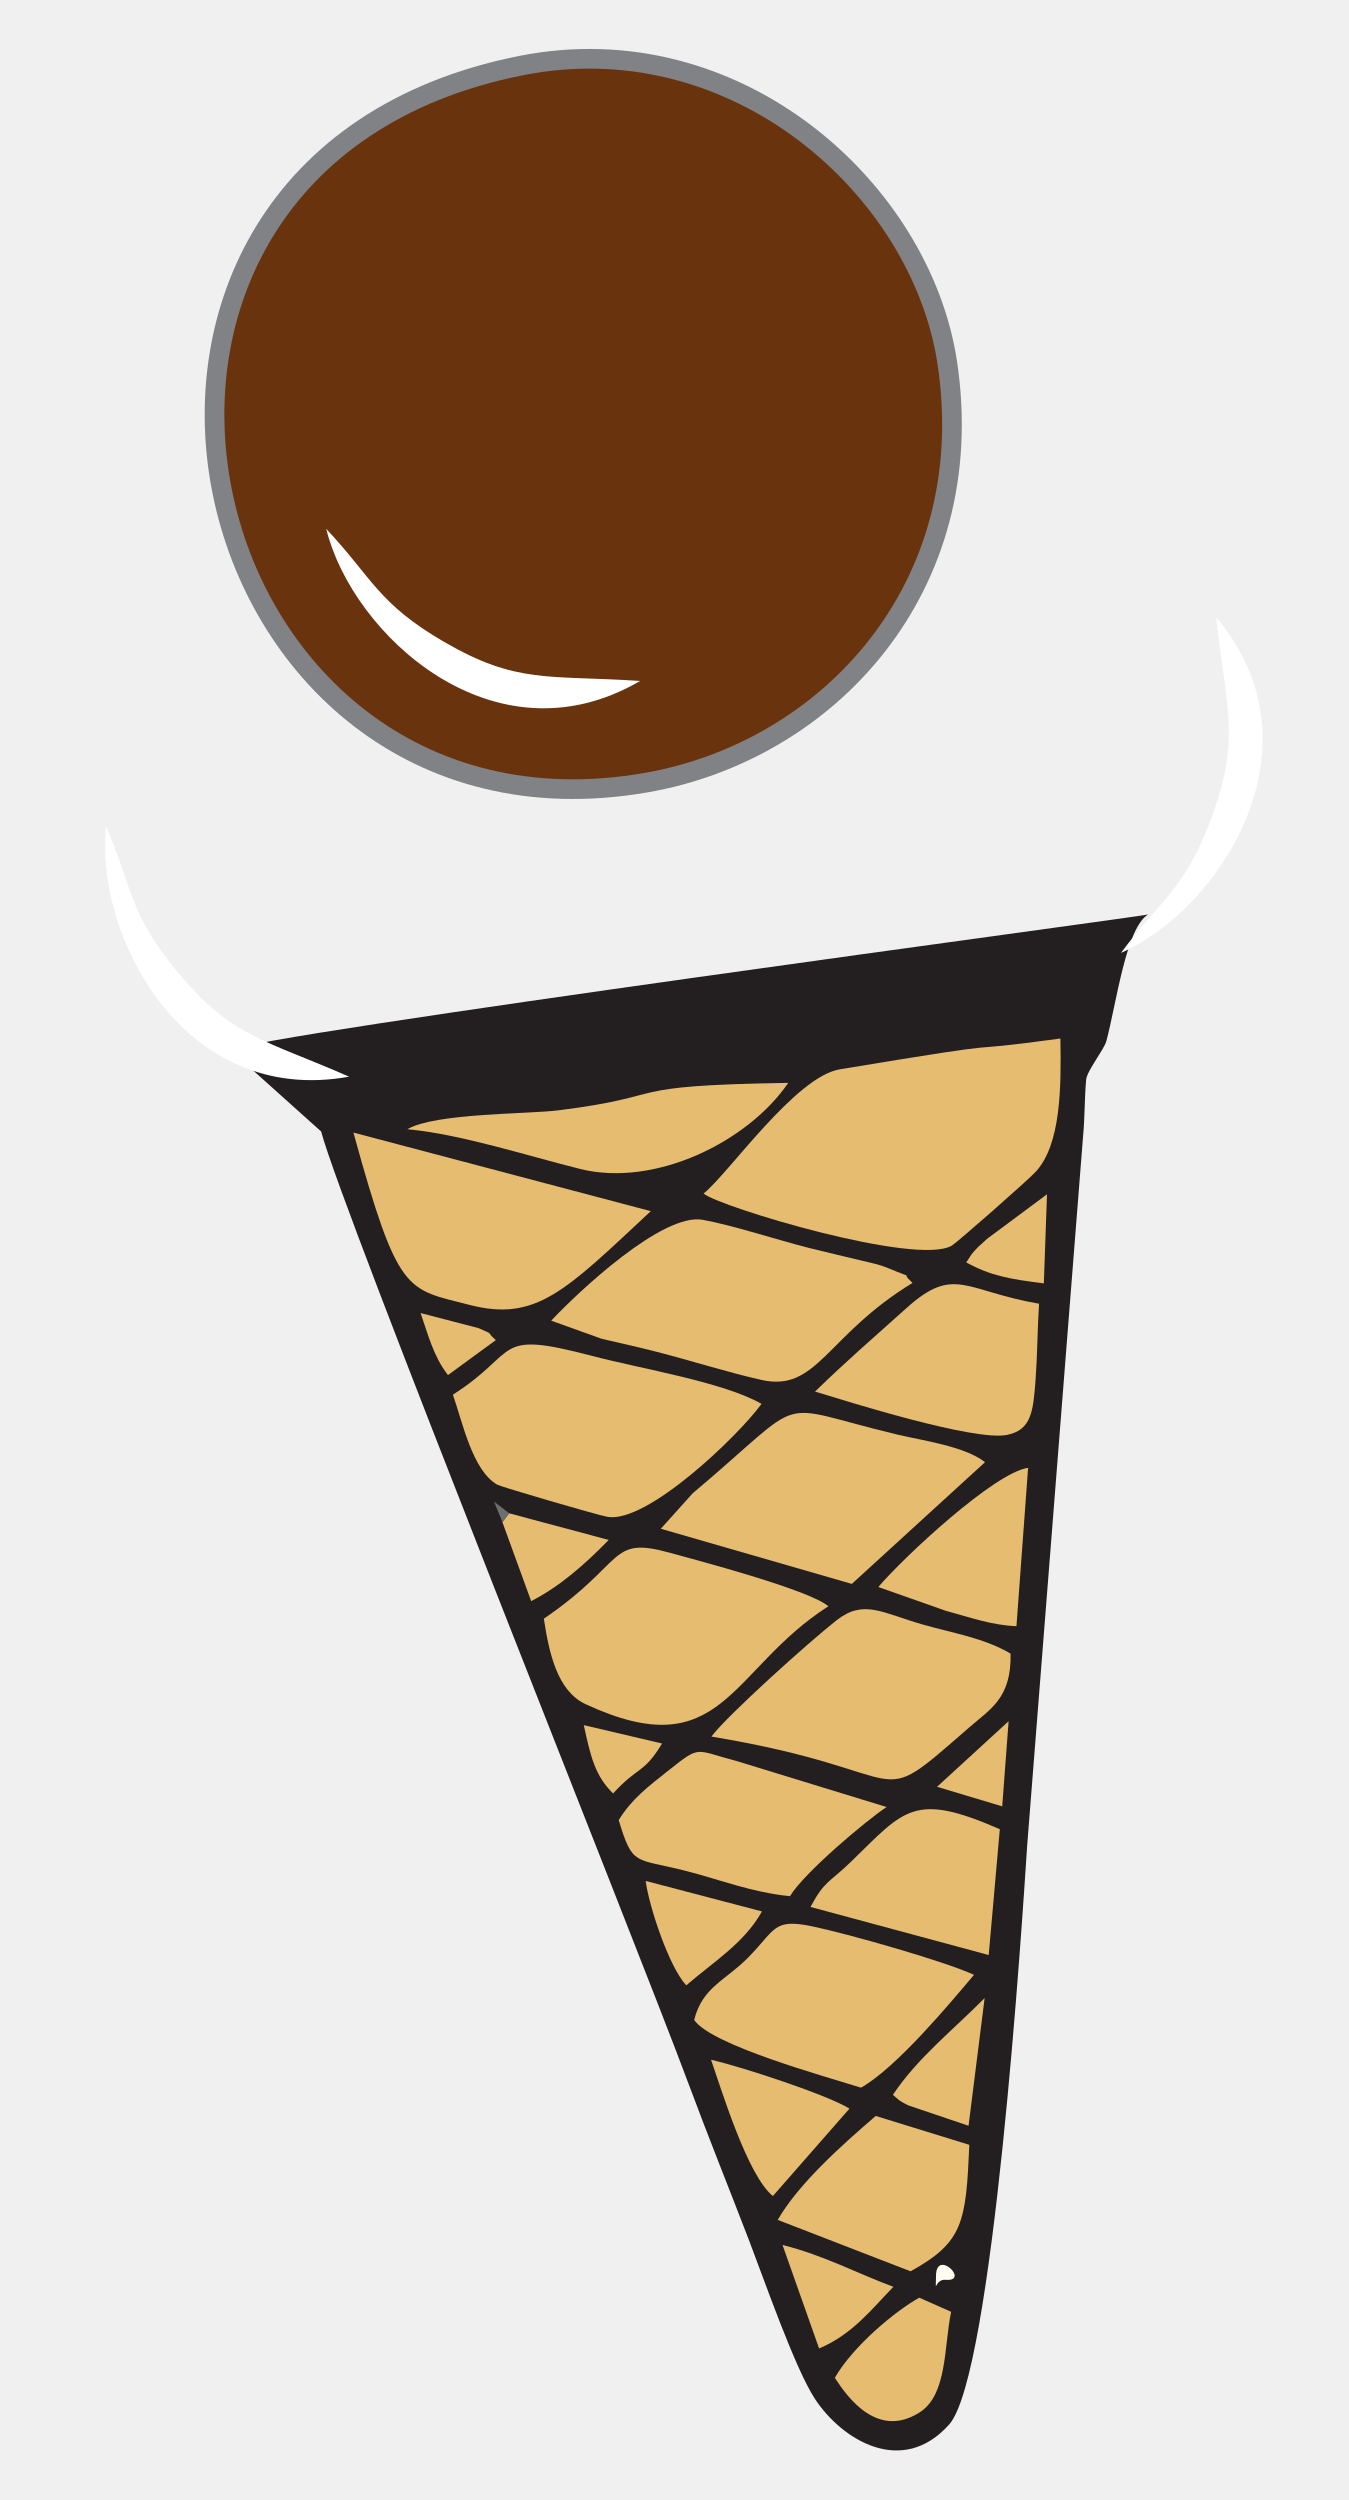
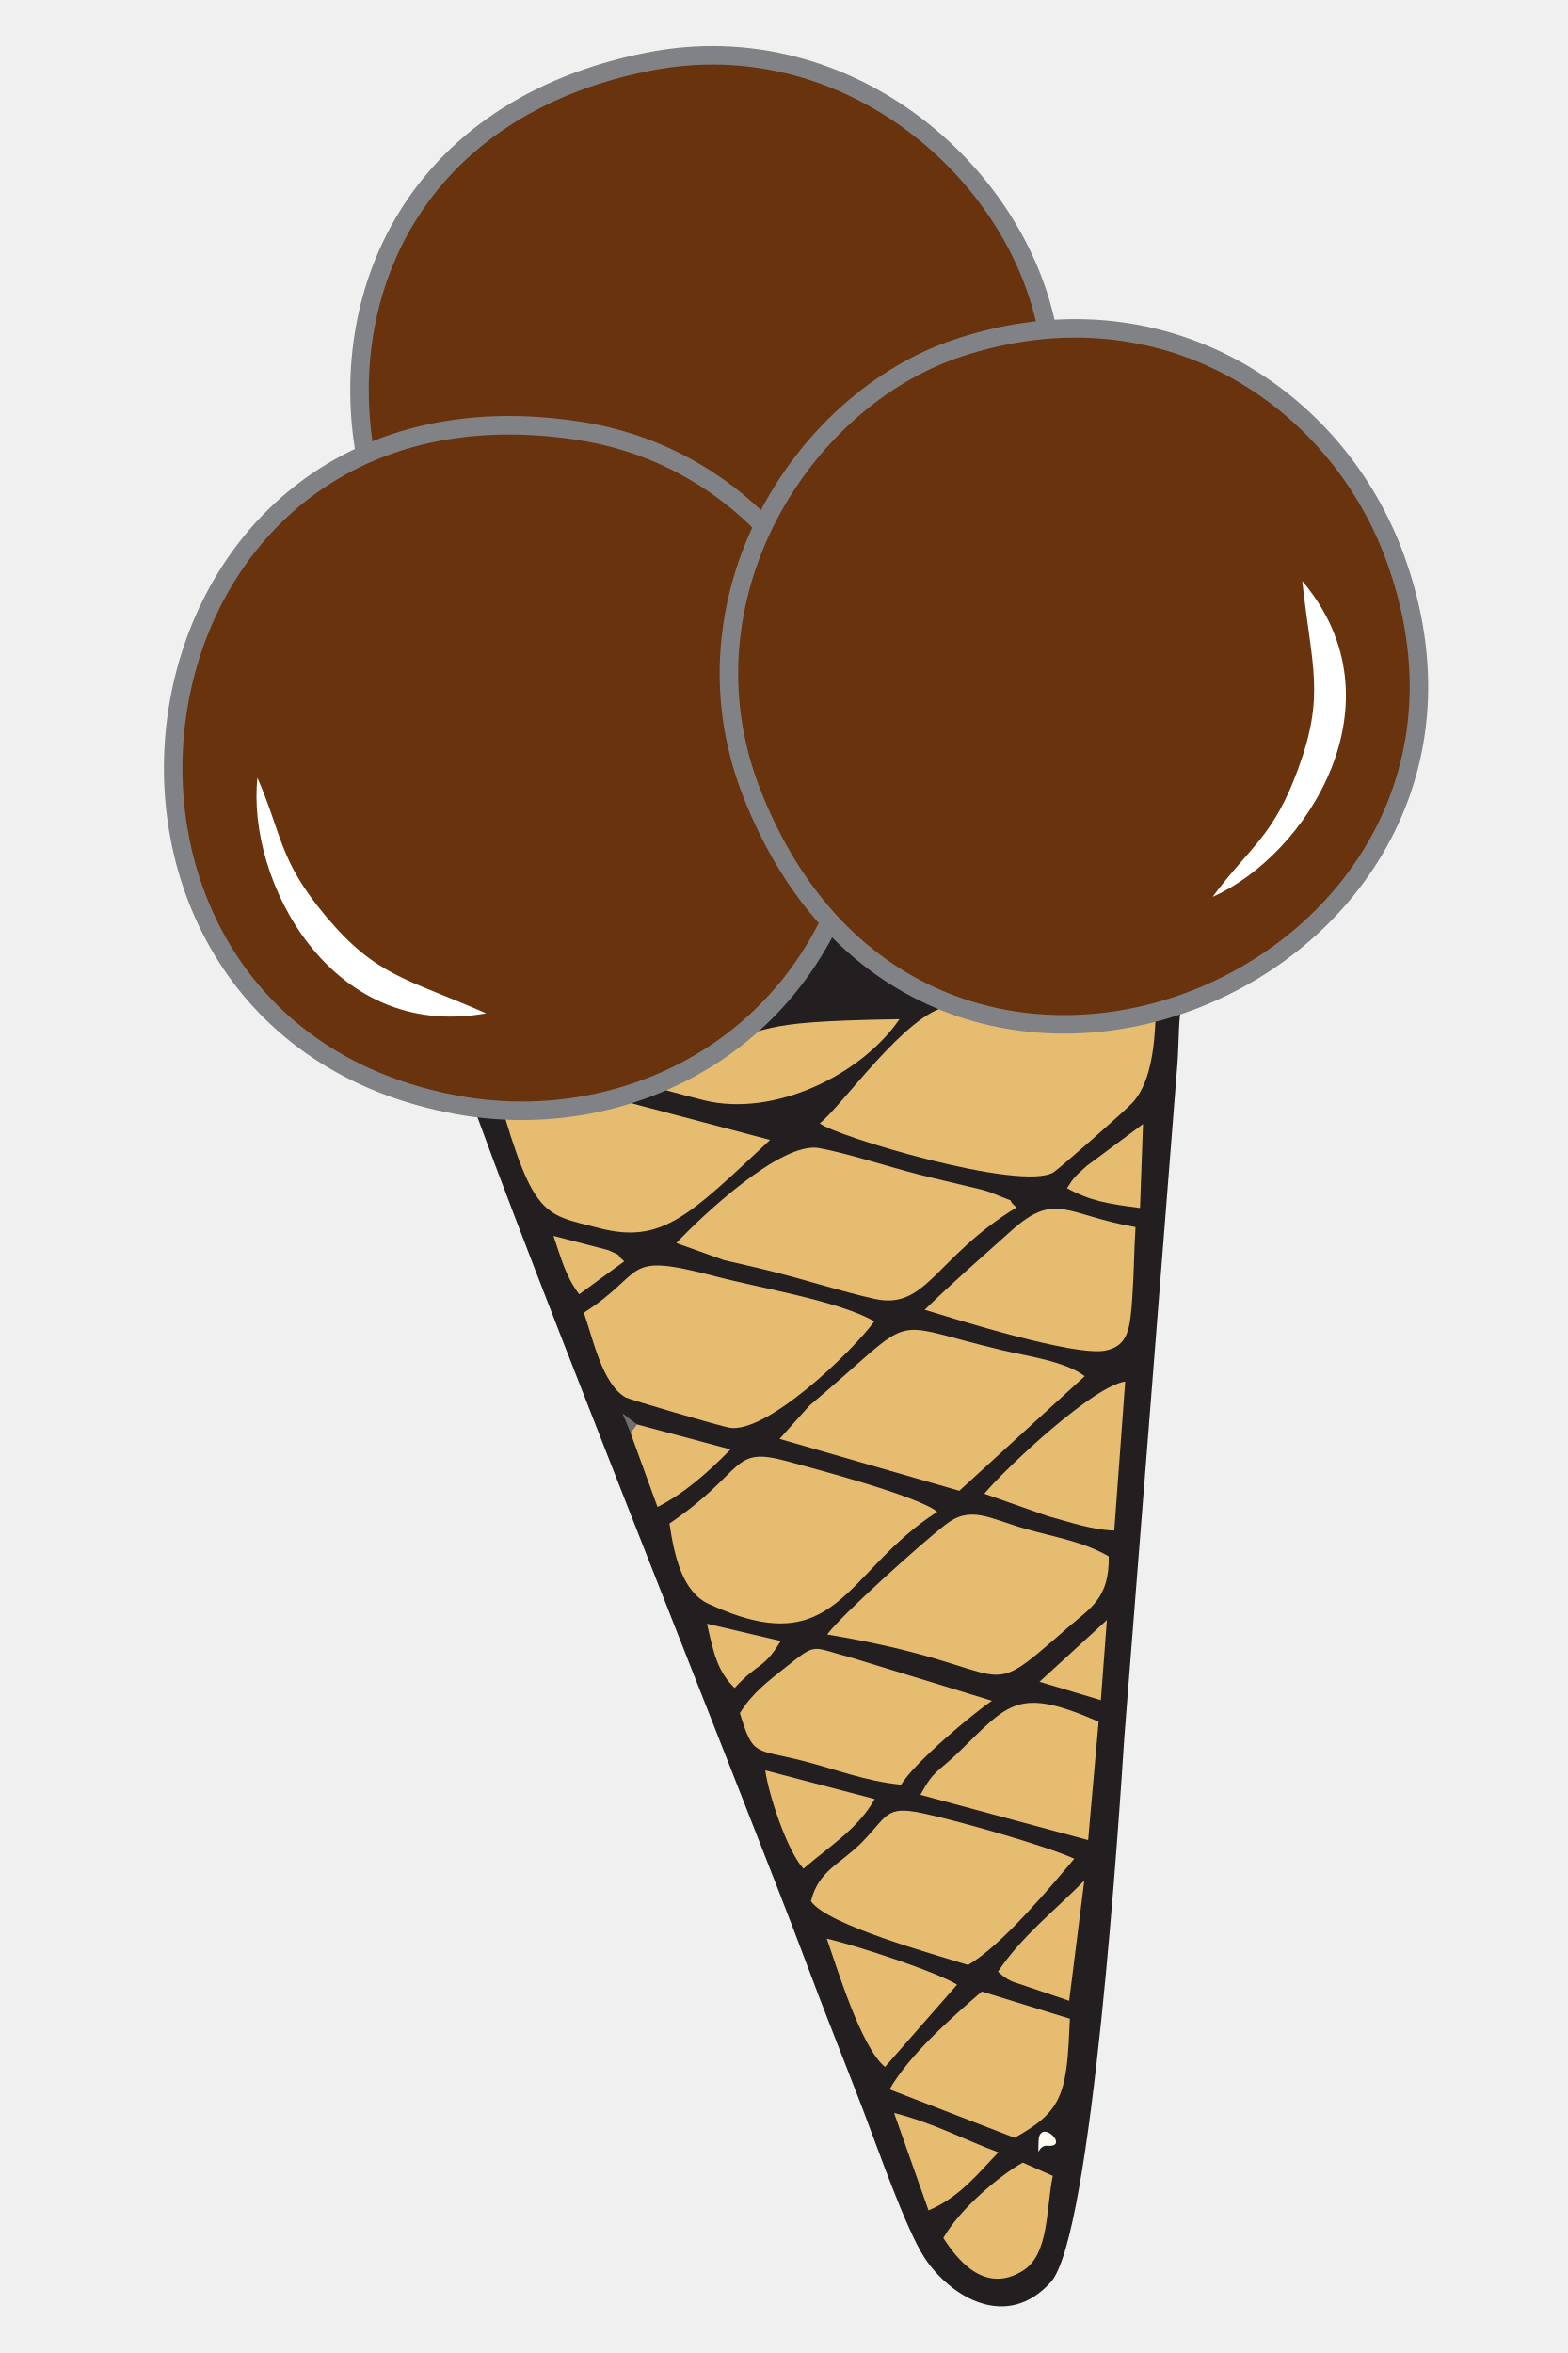
- <svg xmlns="http://www.w3.org/2000/svg" viewBox="340.15 325.209 22.544 41.805">
+ <svg xmlns="http://www.w3.org/2000/svg" viewBox="337.35 325.209 27.85 41.805">
  <path d="M344.006,342.771L345.52,344.13C345.872,345.463 350.713,357.506 351.666,360.06C352.011,360.986 352.346,361.814 352.675,362.671C352.944,363.373 353.444,364.813 353.776,365.321C354.226,366.009 355.236,366.634 356.023,365.75C356.756,364.925 357.242,357.359 357.327,356.062L358.261,344.211C358.292,343.883 358.284,343.574 358.313,343.261C358.327,343.114 358.613,342.759 358.651,342.617C358.818,341.992 358.98,340.719 359.349,340.501C359.252,340.536 344.268,342.534 344.006,342.771" fill="#231f20" fill-rule="evenodd" />
  <path d="M351.915,345.167C352.328,344.841 352.578,344.517 353.324,344.394C356.668,343.841 355.842,342.854 357.882,342.575C357.897,343.409 357.888,344.34 357.475,344.797C357.352,344.935 356.155,345.985 356.068,346.037C355.486,346.388 352.176,345.39 351.915,345.167" fill="#231f20" fill-rule="evenodd" />
  <path d="M346.962,344.092C347.42,343.821 347.884,343.841 348.4,343.776C350.358,343.531 349.191,344.159 352.172,344.476C351.501,345.46 351.103,345.069 349.85,344.756C348.978,344.539 347.842,344.171 346.962,344.092" fill="#231f20" fill-rule="evenodd" />
  <path d="M351.032,345.462C349.6,346.8 349.115,347.317 347.999,347.029C346.942,346.756 346.81,346.874 346.06,344.148L351.032,345.462" fill="#231f20" fill-rule="evenodd" />
  <path d="M356.307,346.319C356.414,346.166 356.364,346.21 356.506,346.061L356.658,345.923L357.658,345.18L357.605,346.67C357.04,346.598 356.72,346.546 356.307,346.319" fill="#231f20" fill-rule="evenodd" />
  <path d="M349.367,347.293C349.819,346.812 351.23,345.483 351.903,345.607C352.418,345.702 353.118,345.934 353.673,346.076C353.951,346.147 354.294,346.224 354.566,346.291C354.729,346.331 354.846,346.35 355.005,346.416C355.517,346.631 355.164,346.44 355.409,346.662C353.96,347.546 353.817,348.494 352.882,348.284C352.319,348.158 351.708,347.961 351.114,347.81C350.834,347.738 350.485,347.66 350.21,347.596L349.367,347.293" fill="#231f20" fill-rule="evenodd" />
  <path d="M347.641,348.203C347.396,347.888 347.308,347.522 347.183,347.166L348.156,347.419C348.448,347.549 348.258,347.462 348.441,347.618L347.641,348.203" fill="#231f20" fill-rule="evenodd" />
  <path d="M353.779,348.479C354.31,347.962 354.717,347.614 355.31,347.081C356.11,346.362 356.284,346.796 357.525,347.01C357.498,347.429 357.497,347.869 357.467,348.277C357.428,348.817 357.395,349.115 356.998,349.202C356.456,349.32 354.3,348.637 353.779,348.479" fill="#231f20" fill-rule="evenodd" />
  <path d="M347.723,348.531C348.863,347.804 348.375,347.443 350.057,347.884C350.875,348.099 352.26,348.323 352.884,348.685C352.488,349.228 350.97,350.685 350.31,350.574C350.156,350.549 348.522,350.07 348.465,350.036C348.048,349.795 347.887,348.996 347.723,348.531" fill="#231f20" fill-rule="evenodd" />
  <path d="M351.733,350.18C353.736,348.496 353,348.683 355.148,349.196C355.577,349.299 356.275,349.39 356.623,349.659L354.394,351.695L351.2,350.773L351.733,350.18" fill="#231f20" fill-rule="evenodd" />
  <path d="M348.663,350.514L350.329,350.96C349.924,351.374 349.508,351.74 349.032,351.983L348.551,350.662L348.41,350.318L348.663,350.514" fill="#231f20" fill-rule="evenodd" />
  <path d="M354.837,351.747C355.267,351.242 356.781,349.832 357.342,349.754L357.147,352.402C356.734,352.387 356.359,352.251 355.966,352.145L354.837,351.747" fill="#231f20" fill-rule="evenodd" />
  <path d="M349.244,352.277C350.628,351.333 350.32,350.891 351.346,351.173C351.761,351.288 353.676,351.789 354.002,352.069C352.343,353.129 352.24,354.77 349.944,353.707C349.46,353.483 349.329,352.827 349.244,352.277" fill="#231f20" fill-rule="evenodd" />
  <path d="M352.046,354.248C352.309,353.895 353.695,352.651 354.138,352.304C354.596,351.944 354.906,352.183 355.586,352.376C356.082,352.518 356.604,352.598 357.049,352.861C357.064,353.606 356.714,353.784 356.35,354.101C354.656,355.577 355.591,354.835 352.046,354.248" fill="#231f20" fill-rule="evenodd" />
  <path d="M357.016,353.991L356.908,355.415L355.819,355.088L357.016,353.991" fill="#231f20" fill-rule="evenodd" />
  <path d="M351.221,354.364C350.909,354.876 350.825,354.736 350.402,355.199C350.101,354.905 350.028,354.587 349.912,354.057L351.221,354.364" fill="#231f20" fill-rule="evenodd" />
  <path d="M350.496,355.645C350.712,355.291 350.991,355.082 351.347,354.8C351.869,354.387 351.767,354.474 352.46,354.655L354.975,355.426C354.642,355.646 353.596,356.524 353.36,356.917C352.711,356.852 352.217,356.647 351.614,356.493C350.759,356.275 350.732,356.424 350.496,355.645" fill="#231f20" fill-rule="evenodd" />
  <path d="M353.703,357.097C353.946,356.645 354.013,356.7 354.397,356.325C355.281,355.462 355.44,355.173 356.869,355.797L356.683,357.901L353.703,357.097" fill="#231f20" fill-rule="evenodd" />
  <path d="M352.891,357.172C352.599,357.697 352.086,358.011 351.625,358.408C351.332,358.091 350.998,357.07 350.947,356.661L352.891,357.172" fill="#231f20" fill-rule="evenodd" />
  <path d="M351.758,358.986C351.897,358.433 352.282,358.33 352.668,357.936C353.123,357.471 353.08,357.287 353.726,357.42C354.307,357.54 355.935,358.001 356.437,358.232C356.057,358.682 355.148,359.78 354.548,360.119C353.959,359.934 352.039,359.407 351.758,358.986" fill="#231f20" fill-rule="evenodd" />
  <path d="M355.081,360.239C355.492,359.622 356.072,359.169 356.615,358.621L356.346,360.756L355.341,360.416C355.161,360.33 355.161,360.302 355.081,360.239" fill="#231f20" fill-rule="evenodd" />
  <path d="M353.074,361.931C352.647,361.587 352.215,360.15 352.04,359.652C352.588,359.78 353.98,360.239 354.355,360.469L353.074,361.931" fill="#231f20" fill-rule="evenodd" />
  <path d="M353.155,362.33C353.507,361.719 354.235,361.073 354.794,360.592L356.359,361.075C356.303,362.373 356.258,362.703 355.376,363.19L353.155,362.33" fill="#231f20" fill-rule="evenodd" />
  <path d="M353.235,362.749C353.945,362.929 354.471,363.221 355.089,363.449C354.721,363.829 354.399,364.248 353.847,364.48L353.235,362.749" fill="#231f20" fill-rule="evenodd" />
  <path d="M355.801,363.262C355.805,362.805 356.379,363.369 355.959,363.332C355.772,363.316 355.798,363.618 355.801,363.262" fill="#231f20" fill-rule="evenodd" />
  <path d="M354.11,364.971C354.41,364.446 355.116,363.856 355.522,363.631L356.055,363.867C355.933,364.449 355.994,365.25 355.531,365.547C354.83,365.996 354.331,365.312 354.11,364.971" fill="#231f20" fill-rule="evenodd" />
  <path d="M351.915,345.167C352.176,345.39 355.486,346.388 356.068,346.037C356.155,345.985 357.352,344.935 357.475,344.797C357.888,344.34 357.897,343.409 357.882,342.575C355.842,342.854 357.538,342.537 354.194,343.09C353.448,343.213 352.328,344.841 351.915,345.167" fill="#e6bc70" fill-rule="evenodd" />
  <path d="M347.723,348.531C347.887,348.996 348.048,349.795 348.465,350.036C348.522,350.07 350.156,350.549 350.31,350.574C350.97,350.685 352.488,349.228 352.884,348.685C352.26,348.323 350.875,348.099 350.057,347.884C348.375,347.443 348.863,347.804 347.723,348.531" fill="#e6bc70" fill-rule="evenodd" />
  <path d="M349.367,347.293L350.21,347.596C350.485,347.66 350.834,347.738 351.114,347.81C351.708,347.961 352.319,348.158 352.882,348.284C353.817,348.494 353.96,347.546 355.409,346.662C355.164,346.44 355.517,346.631 355.005,346.416C354.846,346.35 354.729,346.331 354.566,346.291C354.294,346.224 353.951,346.147 353.673,346.076C353.118,345.934 352.418,345.702 351.903,345.607C351.23,345.483 349.819,346.812 349.367,347.293" fill="#e6bc70" fill-rule="evenodd" />
  <path d="M349.244,352.277C349.329,352.827 349.46,353.483 349.944,353.707C352.24,354.77 352.343,353.129 354.002,352.069C353.676,351.789 351.761,351.288 351.346,351.173C350.32,350.891 350.628,351.333 349.244,352.277" fill="#e6bc70" fill-rule="evenodd" />
  <path d="M351.2,350.773L354.394,351.695L356.622,349.659C356.274,349.39 355.576,349.299 355.148,349.196C352.999,348.683 353.736,348.496 351.733,350.18L351.2,350.773" fill="#e6bc70" fill-rule="evenodd" />
  <path d="M352.046,354.248C355.591,354.835 354.656,355.577 356.35,354.101C356.714,353.784 357.064,353.606 357.049,352.861C356.604,352.598 356.082,352.518 355.586,352.376C354.906,352.183 354.596,351.944 354.138,352.304C353.695,352.651 352.309,353.895 352.046,354.248" fill="#e6bc70" fill-rule="evenodd" />
  <path d="M351.032,345.462L346.06,344.148C346.81,346.874 346.942,346.756 347.999,347.029C349.115,347.317 349.6,346.8 351.032,345.462" fill="#e6bc70" fill-rule="evenodd" />
  <path d="M351.758,358.986C352.039,359.407 353.959,359.934 354.548,360.119C355.148,359.78 356.057,358.682 356.437,358.232C355.935,358.001 354.307,357.54 353.726,357.42C353.08,357.287 353.123,357.471 352.668,357.936C352.282,358.33 351.897,358.433 351.758,358.986" fill="#e6bc70" fill-rule="evenodd" />
  <path d="M350.496,355.645C350.732,356.424 350.759,356.275 351.614,356.493C352.217,356.647 352.711,356.852 353.36,356.917C353.596,356.524 354.642,355.646 354.975,355.426L352.46,354.655C351.767,354.474 351.869,354.387 351.347,354.8C350.991,355.082 350.712,355.291 350.496,355.645" fill="#e6bc70" fill-rule="evenodd" />
  <path d="M353.779,348.479C354.3,348.637 356.456,349.32 356.998,349.202C357.395,349.115 357.428,348.817 357.467,348.277C357.497,347.869 357.498,347.429 357.525,347.01C356.284,346.796 356.11,346.362 355.31,347.081C354.717,347.614 354.31,347.962 353.779,348.479" fill="#e6bc70" fill-rule="evenodd" />
  <path d="M353.155,362.33L355.376,363.19C356.258,362.703 356.303,362.373 356.359,361.075L354.794,360.592C354.235,361.073 353.507,361.719 353.155,362.33" fill="#e6bc70" fill-rule="evenodd" />
  <path d="M353.703,357.097L356.683,357.901L356.869,355.797C355.44,355.173 355.281,355.462 354.397,356.325C354.013,356.7 353.946,356.645 353.703,357.097" fill="#e6bc70" fill-rule="evenodd" />
  <path d="M354.837,351.747L355.966,352.145C356.359,352.251 356.734,352.387 357.147,352.402L357.342,349.754C356.781,349.832 355.267,351.242 354.837,351.747" fill="#e6bc70" fill-rule="evenodd" />
  <path d="M346.962,344.092C347.842,344.171 348.978,344.539 349.85,344.756C351.103,345.069 352.66,344.301 353.331,343.317C350.423,343.362 351.444,343.531 349.487,343.776C348.971,343.841 347.42,343.821 346.962,344.092" fill="#e6bc70" fill-rule="evenodd" />
  <path d="M354.11,364.971C354.331,365.312 354.83,365.996 355.531,365.547C355.994,365.25 355.933,364.449 356.055,363.867L355.522,363.631C355.116,363.856 354.41,364.446 354.11,364.971" fill="#e6bc70" fill-rule="evenodd" />
  <path d="M353.074,361.931L354.355,360.469C353.98,360.239 352.588,359.78 352.04,359.652C352.215,360.15 352.647,361.587 353.074,361.931" fill="#e6bc70" fill-rule="evenodd" />
  <path d="M351.625,358.408C352.086,358.011 352.599,357.697 352.891,357.172L350.947,356.662C350.999,357.07 351.332,358.092 351.625,358.408" fill="#e6bc70" fill-rule="evenodd" />
  <path d="M355.081,360.239C355.161,360.302 355.161,360.33 355.341,360.416L356.346,360.756L356.615,358.621C356.072,359.169 355.492,359.622 355.081,360.239" fill="#e6bc70" fill-rule="evenodd" />
  <path d="M353.235,362.749L353.847,364.48C354.399,364.248 354.721,363.829 355.089,363.449C354.471,363.221 353.945,362.929 353.235,362.749" fill="#e6bc70" fill-rule="evenodd" />
  <path d="M348.663,350.514L348.551,350.662L349.032,351.983C349.508,351.74 349.924,351.374 350.329,350.96L348.663,350.514" fill="#e6bc70" fill-rule="evenodd" />
  <path d="M356.307,346.319C356.72,346.546 357.04,346.598 357.605,346.67L357.658,345.18L356.658,345.923L356.506,346.061C356.364,346.21 356.414,346.166 356.307,346.319" fill="#e6bc70" fill-rule="evenodd" />
  <path d="M355.819,355.088L356.909,355.415L357.016,353.991L355.819,355.088" fill="#e6bc70" fill-rule="evenodd" />
  <path d="M350.402,355.199C350.825,354.736 350.91,354.877 351.221,354.364L349.912,354.057C350.028,354.588 350.101,354.905 350.402,355.199" fill="#e6bc70" fill-rule="evenodd" />
  <path d="M347.641,348.203L348.441,347.618C348.258,347.462 348.448,347.549 348.156,347.419L347.183,347.166C347.308,347.522 347.396,347.888 347.641,348.203" fill="#e6bc70" fill-rule="evenodd" />
  <path d="M355.96,363.332C356.38,363.368 355.806,362.804 355.802,363.262C355.798,363.617 355.772,363.316 355.96,363.332" fill="#fdfdf1" fill-rule="evenodd" />
  <path d="M348.552,350.662L348.664,350.514L348.41,350.318L348.552,350.662" fill="#6d6e70" fill-rule="evenodd" />
  <path d="M348.862,326.306C340.53,327.963 343.175,339.641 350.946,338.298C353.985,337.773 356.551,335.047 355.992,331.285C355.56,328.379 352.468,325.589 348.862,326.306" fill="#69330d" fill-rule="evenodd" stroke="#808285" stroke-width="0.329" stroke-opacity="1" stroke-linejoin="round" />
  <path d="M350.854,336.596C348.414,338.021 346.039,335.818 345.605,334.053C346.379,334.875 346.468,335.299 347.575,335.942C348.796,336.651 349.31,336.494 350.854,336.596" fill="#ffffff" fill-rule="evenodd" />
+   <path d="M347.635,332.863C339.239,331.57 337.73,343.449 345.491,344.844C348.527,345.39 351.87,343.706 352.632,339.98C353.22,337.101 351.268,333.422 347.635,332.863" fill="#69330d" fill-rule="evenodd" stroke="#808285" stroke-width="0.329" stroke-opacity="1" stroke-linejoin="round" />
  <path d="M345.987,343.213C343.207,343.718 341.729,340.835 341.924,339.028C342.371,340.065 342.309,340.494 343.13,341.477C344.034,342.56 344.571,342.59 345.987,343.213" fill="#ffffff" fill-rule="evenodd" />
+   <path d="M350.699,339.28C353.779,347.198 364.819,342.565 362.147,335.146C361.102,332.243 357.971,330.19 354.365,331.394C351.577,332.324 349.367,335.854 350.699,339.28" fill="#69330d" fill-rule="evenodd" stroke="#808285" stroke-width="0.329" stroke-opacity="1" stroke-linejoin="round" />
  <path d="M360.487,335.532C362.314,337.688 360.557,340.409 358.895,341.143C359.569,340.238 359.972,340.077 360.413,338.874C360.898,337.55 360.655,337.07 360.487,335.532" fill="#ffffff" fill-rule="evenodd" />
</svg>
